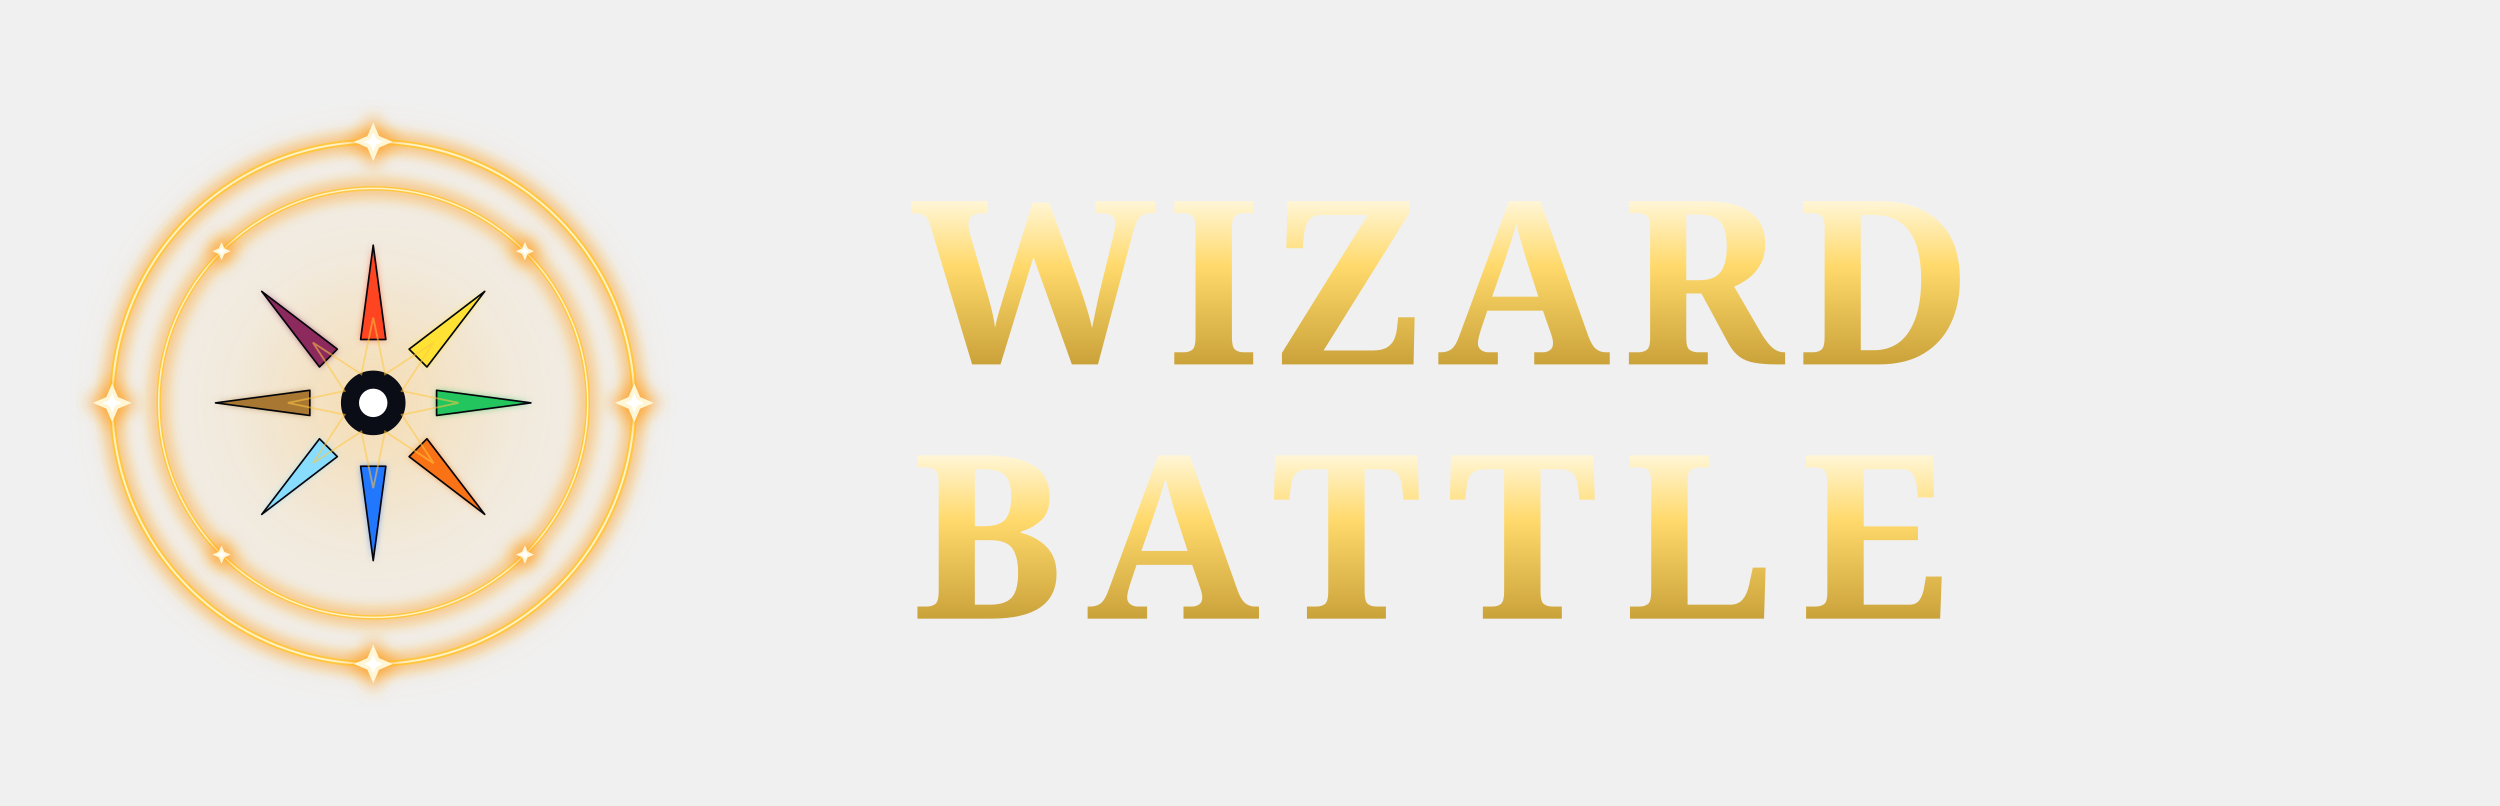
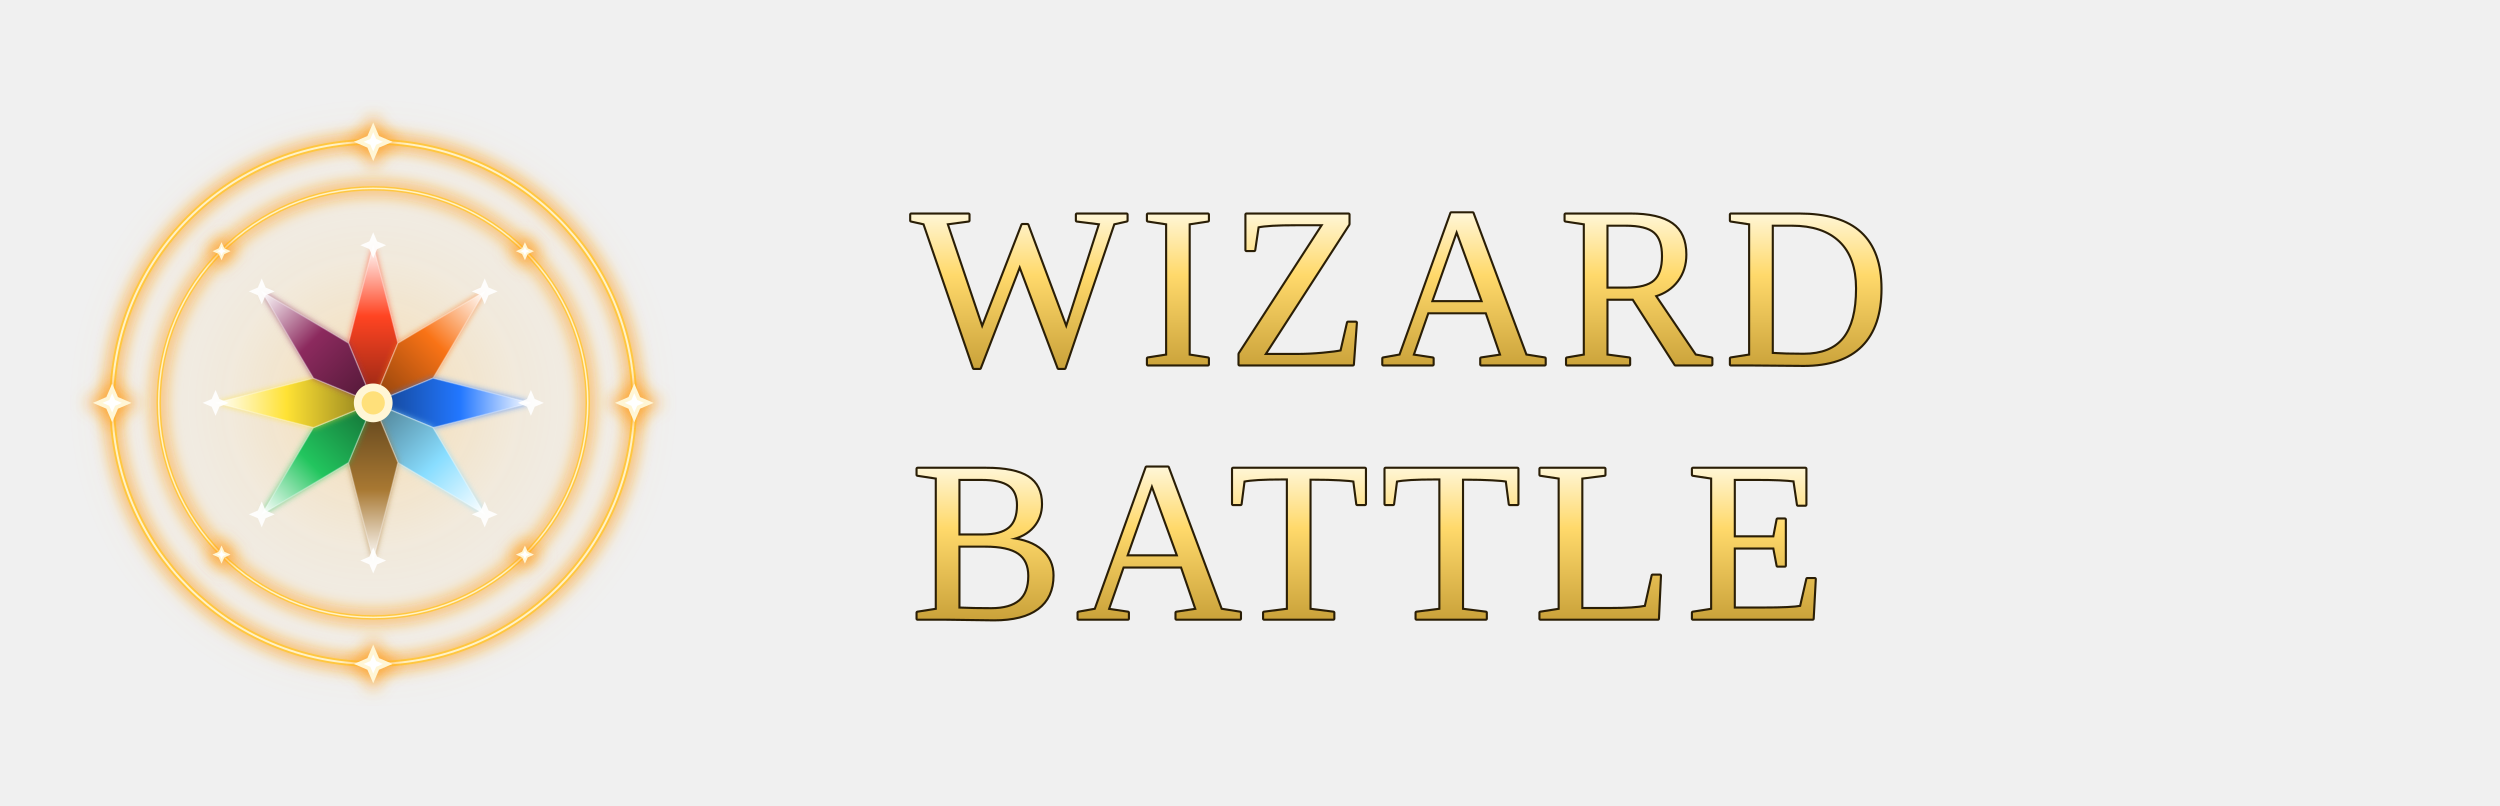
<svg xmlns="http://www.w3.org/2000/svg" viewBox="0 0 1180 380" width="1180" height="380">
  <defs>
    <linearGradient id="wm" x1="0" y1="0" x2="0" y2="1">
      <stop offset="0%" stop-color="#fff6d6" />
      <stop offset="40%" stop-color="#ffd96b" />
      <stop offset="100%" stop-color="#caa23a" />
    </linearGradient>
  </defs>
  <g transform="translate(20 34) scale(0.61)">
    <defs>
      <radialGradient id="c0bloom" cx="50%" cy="50%" r="50%">
        <stop offset="0%" stop-color="#ffb22e" stop-opacity="0.32" />
        <stop offset="48%" stop-color="#ffb22e" stop-opacity="0.1" />
        <stop offset="100%" stop-color="#ffb22e" stop-opacity="0" />
      </radialGradient>
      <radialGradient id="c0gfill" cx="50%" cy="42%" r="62%">
        <stop offset="0%" stop-color="#ffe07a" />
        <stop offset="62%" stop-color="#ffc740" />
        <stop offset="100%" stop-color="#c8932c" />
      </radialGradient>
      <filter id="c0soft" x="-60%" y="-60%" width="220%" height="220%">
        <feGaussianBlur stdDeviation="6" />
      </filter>
      <filter id="c0tight" x="-40%" y="-40%" width="180%" height="180%">
        <feGaussianBlur stdDeviation="2.6" />
      </filter>
+       <linearGradient id="c0sp0" gradientUnits="userSpaceOnUse" x1="256" y1="256" x2="256.0" y2="134.0">
+         <stop offset="0%" stop-color="#8c2513" />
+         <stop offset="55%" stop-color="#ff4422" />
+         <stop offset="100%" stop-color="#ffffff" />
+       </linearGradient>
+       <linearGradient id="c0sp1" gradientUnits="userSpaceOnUse" x1="256" y1="256" x2="342.3" y2="169.7">
+         <stop offset="0%" stop-color="#893f0c" />
+         <stop offset="55%" stop-color="#f97316" />
+         <stop offset="100%" stop-color="#ffffff" />
+       </linearGradient>
+       <linearGradient id="c0sp2" gradientUnits="userSpaceOnUse" x1="256" y1="256" x2="378.0" y2="256.0">
+         <stop offset="0%" stop-color="#13418c" />
+         <stop offset="55%" stop-color="#2277ff" />
+         <stop offset="100%" stop-color="#ffffff" />
+       </linearGradient>
+       <linearGradient id="c0sp3" gradientUnits="userSpaceOnUse" x1="256" y1="256" x2="342.3" y2="342.3">
+         <stop offset="0%" stop-color="#4b7a8c" />
+         <stop offset="55%" stop-color="#88ddff" />
+         <stop offset="100%" stop-color="#ffffff" />
+       </linearGradient>
+       <linearGradient id="c0sp4" gradientUnits="userSpaceOnUse" x1="256" y1="256" x2="256.0" y2="378.0">
+         <stop offset="0%" stop-color="#5c421c" />
+         <stop offset="55%" stop-color="#a87832" />
+         <stop offset="100%" stop-color="#ffffff" />
+       </linearGradient>
+       <linearGradient id="c0sp5" gradientUnits="userSpaceOnUse" x1="256" y1="256" x2="169.7" y2="342.3">
+         <stop offset="0%" stop-color="#136c34" />
+         <stop offset="55%" stop-color="#22c55e" />
+         <stop offset="100%" stop-color="#ffffff" />
+       </linearGradient>
+       <linearGradient id="c0sp6" gradientUnits="userSpaceOnUse" x1="256" y1="256" x2="134.0" y2="256.0">
+         <stop offset="0%" stop-color="#8c7c1d" />
+         <stop offset="55%" stop-color="#ffe234" />
+         <stop offset="100%" stop-color="#ffffff" />
+       </linearGradient>
+       <linearGradient id="c0sp7" gradientUnits="userSpaceOnUse" x1="256" y1="256" x2="169.7" y2="169.7">
+         <stop offset="0%" stop-color="#4d1734" />
+         <stop offset="55%" stop-color="#8c2a5e" />
+         <stop offset="100%" stop-color="#ffffff" />
+       </linearGradient>
    </defs>
    <circle cx="256" cy="256" r="238" fill="url(#c0bloom)" />
    <circle cx="256" cy="256" r="202" fill="none" stroke="#ff9e1f" stroke-width="9.5" stroke-opacity="0.8" filter="url(#c0soft)" />
    <circle cx="256" cy="256" r="202" fill="none" stroke="#ffc740" stroke-width="4.5" />
    <circle cx="256" cy="256" r="202" fill="none" stroke="#fff6d6" stroke-width="1.53" stroke-opacity="0.9" />
    <circle cx="256" cy="256" r="166" fill="none" stroke="#ff9e1f" stroke-width="8.4" stroke-opacity="0.8" filter="url(#c0soft)" />
    <circle cx="256" cy="256" r="166" fill="none" stroke="#ffc740" stroke-width="3.4" />
    <circle cx="256" cy="256" r="166" fill="none" stroke="#fff6d6" stroke-width="1.156" stroke-opacity="0.9" />
    <path d="M 256 33 L 263.5 46.5 L 277 54 L 263.5 61.5 L 256 75 L 248.5 61.5 L 235 54 L 248.5 46.5 Z" fill="#ff9e1f" opacity="0.8" filter="url(#c0soft)" />
    <path d="M 256 39 L 260.5 49.5 L 271 54 L 260.5 58.5 L 256 69 L 251.5 58.5 L 241 54 L 251.5 49.5 Z" fill="#fff6d6" />
    <path d="M 256 46.5 L 258.25 51.75 L 263.5 54 L 258.25 56.25 L 256 61.5 L 253.75 56.25 L 248.5 54 L 253.75 51.75 Z" fill="#ffffff" />
    <path d="M 458 235 L 465.5 248.5 L 479 256 L 465.5 263.5 L 458 277 L 450.5 263.5 L 437 256 L 450.5 248.5 Z" fill="#ff9e1f" opacity="0.8" filter="url(#c0soft)" />
    <path d="M 458 241 L 462.5 251.5 L 473 256 L 462.5 260.5 L 458 271 L 453.5 260.5 L 443 256 L 453.5 251.5 Z" fill="#fff6d6" />
    <path d="M 458 248.5 L 460.25 253.75 L 465.5 256 L 460.25 258.25 L 458 263.5 L 455.75 258.25 L 450.5 256 L 455.75 253.75 Z" fill="#ffffff" />
    <path d="M 256 437 L 263.5 450.5 L 277 458 L 263.5 465.5 L 256 479 L 248.5 465.5 L 235 458 L 248.5 450.5 Z" fill="#ff9e1f" opacity="0.8" filter="url(#c0soft)" />
    <path d="M 256 443 L 260.5 453.5 L 271 458 L 260.5 462.5 L 256 473 L 251.5 462.5 L 241 458 L 251.5 453.5 Z" fill="#fff6d6" />
    <path d="M 256 450.5 L 258.25 455.75 L 263.5 458 L 258.25 460.25 L 256 465.5 L 253.75 460.25 L 248.5 458 L 253.75 455.75 Z" fill="#ffffff" />
    <path d="M 54 235 L 61.5 248.5 L 75 256 L 61.5 263.5 L 54 277 L 46.5 263.5 L 33 256 L 46.5 248.5 Z" fill="#ff9e1f" opacity="0.8" filter="url(#c0soft)" />
    <path d="M 54 241 L 58.5 251.5 L 69 256 L 58.5 260.5 L 54 271 L 49.5 260.5 L 39 256 L 49.5 251.5 Z" fill="#fff6d6" />
    <path d="M 54 248.5 L 56.25 253.75 L 61.5 256 L 56.25 258.25 L 54 263.5 L 51.75 258.25 L 46.5 256 L 51.75 253.75 Z" fill="#ffffff" />
    <path d="M 138.62 125.62 L 143.82 133.42 L 151.62 138.62 L 143.82 143.82 L 138.62 151.62 L 133.42 143.82 L 125.62 138.62 L 133.42 133.42 Z" fill="#ff9e1f" opacity="0.8" filter="url(#c0soft)" />
    <path d="M 138.62 131.62 L 140.82 136.42 L 145.62 138.62 L 140.82 140.82 L 138.62 145.62 L 136.42 140.82 L 131.62 138.62 L 136.42 136.42 Z" fill="#fff6d6" />
    <path d="M 138.62 135.12 L 139.72 137.52 L 142.12 138.62 L 139.72 139.72 L 138.62 142.12 L 137.52 139.72 L 135.12 138.62 L 137.52 137.52 Z" fill="#ffffff" />
    <path d="M 373.38 125.62 L 378.58 133.42 L 386.38 138.62 L 378.58 143.82 L 373.38 151.62 L 368.18 143.82 L 360.38 138.62 L 368.18 133.42 Z" fill="#ff9e1f" opacity="0.8" filter="url(#c0soft)" />
    <path d="M 373.38 131.62 L 375.58 136.42 L 380.38 138.62 L 375.58 140.82 L 373.38 145.62 L 371.18 140.82 L 366.38 138.62 L 371.18 136.42 Z" fill="#fff6d6" />
    <path d="M 373.38 135.12 L 374.48 137.52 L 376.88 138.62 L 374.48 139.72 L 373.38 142.12 L 372.28 139.72 L 369.88 138.62 L 372.28 137.52 Z" fill="#ffffff" />
    <path d="M 373.38 360.38 L 378.58 368.18 L 386.38 373.38 L 378.58 378.58 L 373.38 386.38 L 368.18 378.58 L 360.38 373.38 L 368.18 368.18 Z" fill="#ff9e1f" opacity="0.8" filter="url(#c0soft)" />
    <path d="M 373.38 366.38 L 375.58 371.18 L 380.38 373.38 L 375.58 375.58 L 373.38 380.38 L 371.18 375.58 L 366.38 373.38 L 371.18 371.18 Z" fill="#fff6d6" />
    <path d="M 373.38 369.88 L 374.48 372.28 L 376.88 373.38 L 374.48 374.48 L 373.38 376.88 L 372.28 374.48 L 369.88 373.38 L 372.28 372.28 Z" fill="#ffffff" />
    <path d="M 138.62 360.38 L 143.82 368.18 L 151.62 373.38 L 143.82 378.58 L 138.62 386.38 L 133.42 378.58 L 125.62 373.38 L 133.42 368.18 Z" fill="#ff9e1f" opacity="0.8" filter="url(#c0soft)" />
    <path d="M 138.62 366.38 L 140.82 371.18 L 145.62 373.38 L 140.82 375.58 L 138.62 380.38 L 136.42 375.58 L 131.62 373.38 L 136.42 371.18 Z" fill="#fff6d6" />
    <path d="M 138.62 369.88 L 139.72 372.28 L 142.12 373.38 L 139.72 374.48 L 138.62 376.88 L 137.52 374.48 L 135.12 373.38 L 137.52 372.28 Z" fill="#ffffff" />
-     <g filter="url(#c0tight)" opacity="0.7">
-       <path d="M 246.25 206.96 L 256.00 134.00 L 265.75 206.96 Z" fill="#ff4422" />
-       <path d="M 283.78 214.43 L 342.27 169.73 L 297.57 228.22 Z" fill="#ffe234" />
-       <path d="M 305.04 246.25 L 378.00 256.00 L 305.04 265.75 Z" fill="#22c55e" />
-       <path d="M 297.57 283.78 L 342.27 342.27 L 283.78 297.57 Z" fill="#f97316" />
-       <path d="M 265.75 305.04 L 256.00 378.00 L 246.25 305.04 Z" fill="#2277ff" />
-       <path d="M 228.22 297.57 L 169.73 342.27 L 214.43 283.78 Z" fill="#88ddff" />
-       <path d="M 206.96 265.75 L 134.00 256.00 L 206.96 246.25 Z" fill="#a87832" />
-       <path d="M 214.43 228.22 L 169.73 169.73 L 228.22 214.43 Z" fill="#8c2a5e" />
-     </g>
-     <g>
-       <path d="M 246.25 206.96 L 256.00 134.00 L 265.75 206.96 Z" fill="#ff4422" stroke="#05060c" stroke-width="1.3" stroke-linejoin="round" />
-       <path d="M 283.78 214.43 L 342.27 169.73 L 297.57 228.22 Z" fill="#ffe234" stroke="#05060c" stroke-width="1.3" stroke-linejoin="round" />
-       <path d="M 305.04 246.25 L 378.00 256.00 L 305.04 265.75 Z" fill="#22c55e" stroke="#05060c" stroke-width="1.3" stroke-linejoin="round" />
-       <path d="M 297.57 283.78 L 342.27 342.27 L 283.78 297.57 Z" fill="#f97316" stroke="#05060c" stroke-width="1.3" stroke-linejoin="round" />
-       <path d="M 265.75 305.04 L 256.00 378.00 L 246.25 305.04 Z" fill="#2277ff" stroke="#05060c" stroke-width="1.3" stroke-linejoin="round" />
-       <path d="M 228.22 297.57 L 169.73 342.27 L 214.43 283.78 Z" fill="#88ddff" stroke="#05060c" stroke-width="1.3" stroke-linejoin="round" />
-       <path d="M 206.96 265.75 L 134.00 256.00 L 206.96 246.25 Z" fill="#a87832" stroke="#05060c" stroke-width="1.3" stroke-linejoin="round" />
-       <path d="M 214.43 228.22 L 169.73 169.73 L 228.22 214.43 Z" fill="#8c2a5e" stroke="#05060c" stroke-width="1.3" stroke-linejoin="round" />
-       <circle cx="256" cy="256" r="25" fill="#0a0d16" />
-       <path d="M 256.00 190.00 L 265.18 233.83 L 302.67 209.33 L 278.17 246.82 L 322.00 256.00 L 278.17 265.18 L 302.67 302.67 L 265.18 278.17 L 256.00 322.00 L 246.82 278.17 L 209.33 302.67 L 233.83 265.18 L 190.00 256.00 L 233.83 246.82 L 209.33 209.33 L 246.82 233.83 Z" fill="none" stroke="#ffc740" stroke-width="1.4" stroke-opacity="0.55" />
-       <circle cx="256" cy="256" r="11" fill="#fff" />
-     </g>
+     <path d="M 256 256 L 236.9 209.8 L 256.0 134.0 L 275.1 209.8 Z" fill="#ff4422" opacity="0.75" filter="url(#c0tight)" />
+     <path d="M 256 256 L 236.9 209.8 L 256.0 134.0 L 275.1 209.8 Z" fill="url(#c0sp0)" stroke="rgba(255,255,255,0.35)" stroke-width="1" />
+     <path d="M 256 124 L 259 131 L 266 134 L 259 137 L 256 144 L 253 137 L 246 134 L 253 131 Z" fill="#ffffff" opacity="0.9" />
+     <path d="M 256 256 L 275.1 209.8 L 342.3 169.7 L 302.2 236.9 Z" fill="#f97316" opacity="0.75" filter="url(#c0tight)" />
+     <path d="M 256 256 L 275.1 209.8 L 342.3 169.7 L 302.2 236.9 Z" fill="url(#c0sp1)" stroke="rgba(255,255,255,0.35)" stroke-width="1" />
+     <path d="M 342.267 159.733 L 345.267 166.733 L 352.267 169.733 L 345.267 172.733 L 342.267 179.733 L 339.267 172.733 L 332.267 169.733 L 339.267 166.733 Z" fill="#ffffff" opacity="0.9" />
+     <path d="M 256 256 L 302.2 236.9 L 378.0 256.0 L 302.2 275.1 Z" fill="#2277ff" opacity="0.75" filter="url(#c0tight)" />
+     <path d="M 256 256 L 302.2 236.9 L 378.0 256.0 L 302.2 275.1 Z" fill="url(#c0sp2)" stroke="rgba(255,255,255,0.35)" stroke-width="1" />
+     <path d="M 378 246 L 381 253 L 388 256 L 381 259 L 378 266 L 375 259 L 368 256 L 375 253 Z" fill="#ffffff" opacity="0.9" />
+     <path d="M 256 256 L 302.2 275.1 L 342.3 342.3 L 275.1 302.2 Z" fill="#88ddff" opacity="0.75" filter="url(#c0tight)" />
+     <path d="M 256 256 L 302.2 275.1 L 342.3 342.3 L 275.1 302.2 Z" fill="url(#c0sp3)" stroke="rgba(255,255,255,0.35)" stroke-width="1" />
+     <path d="M 342.267 332.267 L 345.267 339.267 L 352.267 342.267 L 345.267 345.267 L 342.267 352.267 L 339.267 345.267 L 332.267 342.267 L 339.267 339.267 Z" fill="#ffffff" opacity="0.9" />
+     <path d="M 256 256 L 275.1 302.2 L 256.0 378.0 L 236.9 302.2 Z" fill="#a87832" opacity="0.75" filter="url(#c0tight)" />
+     <path d="M 256 256 L 275.1 302.2 L 256.0 378.0 L 236.9 302.2 Z" fill="url(#c0sp4)" stroke="rgba(255,255,255,0.35)" stroke-width="1" />
+     <path d="M 256 368 L 259 375 L 266 378 L 259 381 L 256 388 L 253 381 L 246 378 L 253 375 Z" fill="#ffffff" opacity="0.9" />
+     <path d="M 256 256 L 236.9 302.2 L 169.7 342.3 L 209.8 275.1 Z" fill="#22c55e" opacity="0.75" filter="url(#c0tight)" />
+     <path d="M 256 256 L 236.9 302.2 L 169.7 342.3 L 209.8 275.1 Z" fill="url(#c0sp5)" stroke="rgba(255,255,255,0.35)" stroke-width="1" />
+     <path d="M 169.733 332.267 L 172.733 339.267 L 179.733 342.267 L 172.733 345.267 L 169.733 352.267 L 166.733 345.267 L 159.733 342.267 L 166.733 339.267 Z" fill="#ffffff" opacity="0.9" />
+     <path d="M 256 256 L 209.8 275.1 L 134.0 256.0 L 209.8 236.9 Z" fill="#ffe234" opacity="0.75" filter="url(#c0tight)" />
+     <path d="M 256 256 L 209.8 275.1 L 134.0 256.0 L 209.8 236.9 Z" fill="url(#c0sp6)" stroke="rgba(255,255,255,0.35)" stroke-width="1" />
+     <path d="M 134 246 L 137 253 L 144 256 L 137 259 L 134 266 L 131 259 L 124 256 L 131 253 Z" fill="#ffffff" opacity="0.9" />
+     <path d="M 256 256 L 209.8 236.9 L 169.7 169.7 L 236.9 209.8 Z" fill="#8c2a5e" opacity="0.75" filter="url(#c0tight)" />
+     <path d="M 256 256 L 209.8 236.9 L 169.7 169.7 L 236.9 209.8 Z" fill="url(#c0sp7)" stroke="rgba(255,255,255,0.35)" stroke-width="1" />
+     <path d="M 169.733 159.733 L 172.733 166.733 L 179.733 169.733 L 172.733 172.733 L 169.733 179.733 L 166.733 172.733 L 159.733 169.733 L 166.733 166.733 Z" fill="#ffffff" opacity="0.9" />
+     <circle cx="256" cy="256" r="15" fill="#fff6d6" />
+     <circle cx="256" cy="256" r="9" fill="#ffe07a" />
  </g>
-   <text x="430" y="172" font-size="108" letter-spacing="6" fill="url(#wm)" font-family="Cinzel, Georgia, serif" font-weight="700">WIZARD</text>
-   <text x="430" y="292" font-size="108" letter-spacing="12.5" fill="url(#wm)" font-family="Cinzel, Georgia, serif" font-weight="700">BATTLE</text>
+   <text x="430" y="172" font-size="108" letter-spacing="6" fill="url(#wm)" stroke="#2a1e06" stroke-width="2" paint-order="stroke" stroke-linejoin="round">WIZARD</text>
+   <text x="430" y="292" font-size="108" letter-spacing="6" fill="url(#wm)" stroke="#2a1e06" stroke-width="2" paint-order="stroke" stroke-linejoin="round">BATTLE</text>
</svg>
